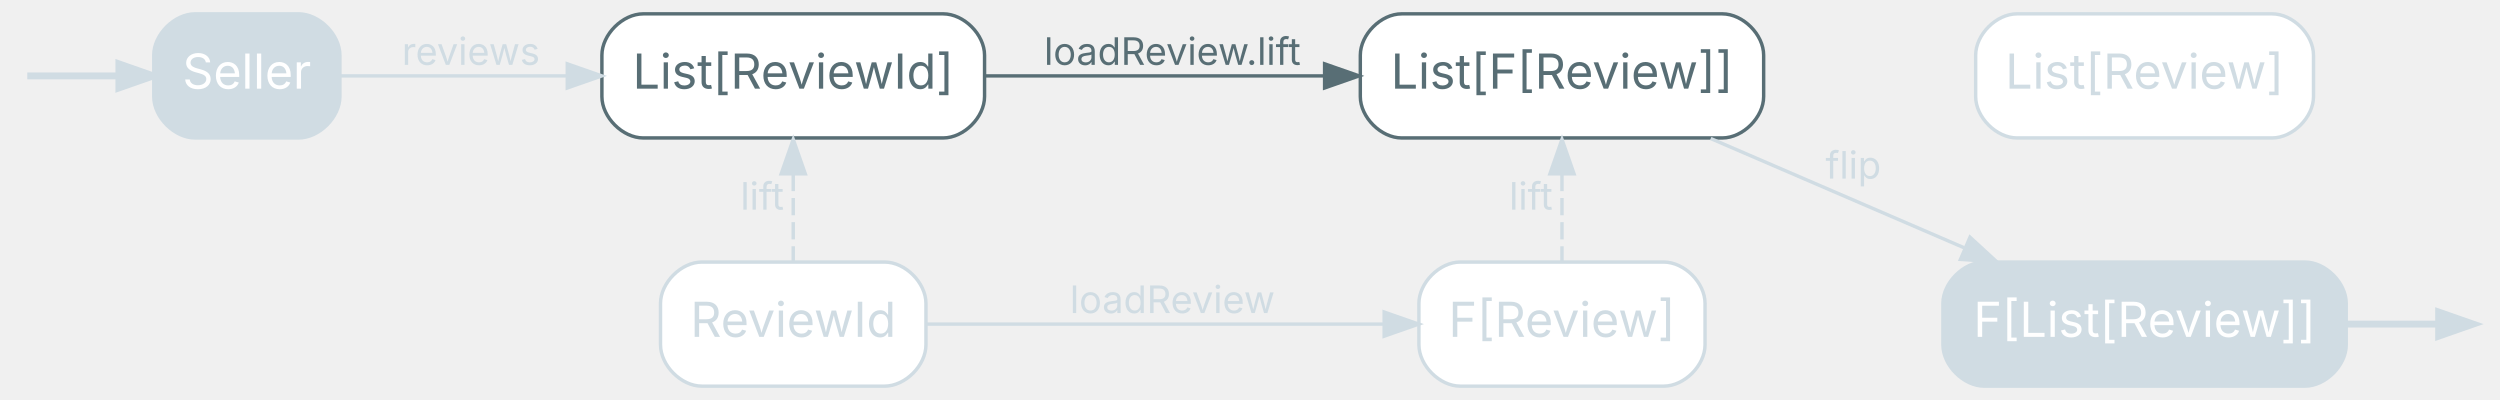
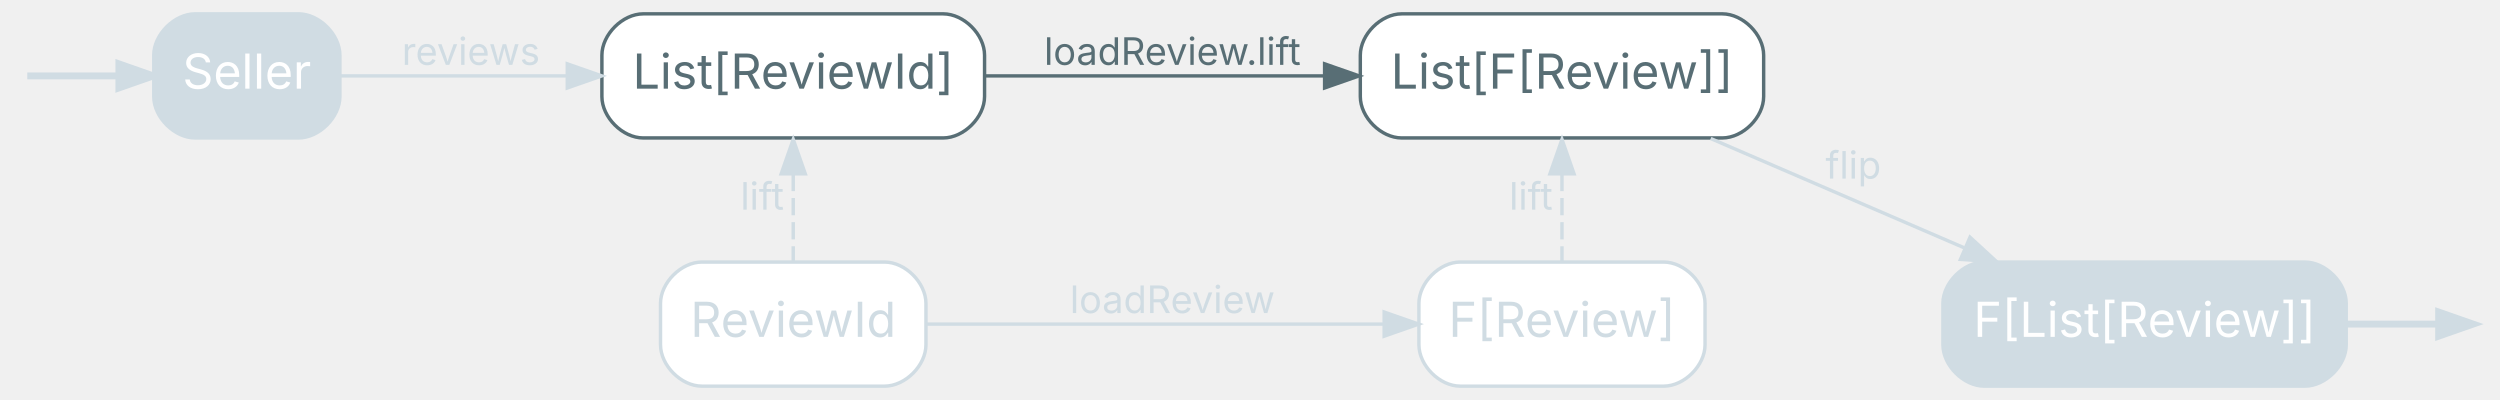
<svg xmlns="http://www.w3.org/2000/svg" width="725pt" height="116pt" viewBox="0.00 0.00 725.20 116.00">
  <g id="graph0" class="graph" transform="scale(1 1) rotate(0) translate(4 112)">
    <g id="node3" class="node start,disabled">
      <path fill="#d0dce3" stroke="#d0dce3" d="M82.6,-108C82.6,-108 52.6,-108 52.6,-108 46.6,-108 40.6,-102 40.6,-96 40.6,-96 40.6,-84 40.6,-84 40.6,-78 46.6,-72 52.6,-72 52.6,-72 82.6,-72 82.6,-72 88.6,-72 94.6,-78 94.6,-84 94.6,-84 94.6,-96 94.6,-96 94.6,-102 88.6,-108 82.6,-108" />
      <text text-anchor="middle" x="67.6" y="-86.3" font-family="Inter,Arial" font-size="14.00" fill="#ffffff">Seller</text>
    </g>
    <g id="edge4" class="edge start,disabled">
      <path fill="none" stroke="#d0dce3" stroke-width="2" d="M3.91,-90C7.37,-90 18.49,-90 30.42,-90" />
      <polygon fill="#d0dce3" stroke="#d0dce3" stroke-width="2" points="30.48,-93.5 40.48,-90 30.48,-86.5 30.48,-93.5" />
    </g>
    <g id="node4" class="node">
      <path fill="#ffffff" stroke="#586e75" d="M269.6,-108C269.6,-108 182.6,-108 182.6,-108 176.6,-108 170.6,-102 170.6,-96 170.6,-96 170.6,-84 170.6,-84 170.6,-78 176.6,-72 182.6,-72 182.6,-72 269.6,-72 269.6,-72 275.6,-72 281.6,-78 281.6,-84 281.6,-84 281.6,-96 281.6,-96 281.6,-102 275.6,-108 269.6,-108" />
      <text text-anchor="middle" x="226.1" y="-86.3" font-family="Inter,Arial" font-size="14.00" fill="#586e75">List[ReviewId]</text>
    </g>
    <g id="edge7" class="edge disabled">
      <path fill="none" stroke="#d0dce3" d="M94.79,-90C112.76,-90 137.42,-90 160.46,-90" />
      <polygon fill="#d0dce3" stroke="#d0dce3" points="160.56,-93.5 170.56,-90 160.56,-86.5 160.56,-93.5" />
      <text text-anchor="middle" x="132.6" y="-93.2" font-family="Inter,Arial" font-size="11.00" fill="#d0dce3">reviews</text>
    </g>
    <g id="node5" class="node">
      <path fill="#ffffff" stroke="#586e75" d="M495.6,-108C495.6,-108 402.6,-108 402.6,-108 396.6,-108 390.6,-102 390.6,-96 390.6,-96 390.6,-84 390.6,-84 390.6,-78 396.6,-72 402.6,-72 402.6,-72 495.6,-72 495.6,-72 501.6,-72 507.6,-78 507.6,-84 507.6,-84 507.6,-96 507.6,-96 507.6,-102 501.6,-108 495.6,-108" />
      <text text-anchor="middle" x="449.1" y="-86.3" font-family="Inter,Arial" font-size="14.00" fill="#586e75">List[F[Review]]</text>
    </g>
    <g id="edge8" class="edge">
      <path fill="none" stroke="#586e75" d="M281.73,-90C311.49,-90 348.58,-90 380.19,-90" />
      <polygon fill="#586e75" stroke="#586e75" points="380.24,-93.5 390.24,-90 380.24,-86.5 380.24,-93.5" />
      <text text-anchor="middle" x="336.1" y="-93.2" font-family="Inter,Arial" font-size="11.00" fill="#586e75">loadReview.lift</text>
    </g>
    <g id="node8" class="node disabled">
      <path fill="#ffffff" stroke="#d0dce3" d="M252.6,-36C252.6,-36 199.6,-36 199.6,-36 193.6,-36 187.6,-30 187.6,-24 187.6,-24 187.6,-12 187.6,-12 187.6,-6 193.6,0 199.6,0 199.6,0 252.6,0 252.6,0 258.6,0 264.6,-6 264.6,-12 264.6,-12 264.6,-24 264.6,-24 264.6,-30 258.6,-36 252.6,-36" />
      <text text-anchor="middle" x="226.1" y="-14.3" font-family="Inter,Arial" font-size="14.00" fill="#d0dce3">ReviewId</text>
    </g>
    <g id="edge1" class="edge lift,disabled">
      <path fill="none" stroke="#d0dce3" stroke-dasharray="5,2" d="M226.1,-61.58C226.1,-53.03 226.1,-43.87 226.1,-36.17" />
      <polygon fill="#d0dce3" stroke="#d0dce3" points="222.6,-61.59 226.1,-71.59 229.6,-61.59 222.6,-61.59" />
      <text text-anchor="middle" x="217.1" y="-51.2" font-family="Inter,Arial" font-size="11.00" fill="#d0dce3">lift</text>
    </g>
    <g id="node6" class="node goal,disabled">
      <path fill="#d0dce3" stroke="#d0dce3" d="M664.6,-36C664.6,-36 571.6,-36 571.6,-36 565.6,-36 559.6,-30 559.6,-24 559.6,-24 559.6,-12 559.6,-12 559.6,-6 565.6,0 571.6,0 571.6,0 664.6,0 664.6,0 670.6,0 676.6,-6 676.6,-12 676.6,-12 676.6,-24 676.6,-24 676.6,-30 670.6,-36 664.6,-36" />
      <text text-anchor="middle" x="618.1" y="-14.3" font-family="Inter,Arial" font-size="14.00" fill="#ffffff">F[List[Review]]</text>
    </g>
    <g id="edge10" class="edge disabled">
      <path fill="none" stroke="#d0dce3" d="M492.24,-71.83C514.58,-62.2 542.19,-50.29 565.77,-40.13" />
      <polygon fill="#d0dce3" stroke="#d0dce3" points="567.46,-43.21 575.26,-36.04 564.69,-36.78 567.46,-43.21" />
      <text text-anchor="middle" x="533.6" y="-60.2" font-family="Inter,Arial" font-size="11.00" fill="#d0dce3">flip</text>
    </g>
-     <g id="node7" class="node disabled">
-       <path fill="#ffffff" stroke="#d0dce3" d="M655.1,-108C655.1,-108 581.1,-108 581.1,-108 575.1,-108 569.1,-102 569.1,-96 569.1,-96 569.1,-84 569.1,-84 569.1,-78 575.1,-72 581.1,-72 581.1,-72 655.1,-72 655.1,-72 661.1,-72 667.1,-78 667.1,-84 667.1,-84 667.1,-96 667.1,-96 667.1,-102 661.1,-108 655.1,-108" />
-       <text text-anchor="middle" x="618.1" y="-86.3" font-family="Inter,Arial" font-size="14.00" fill="#d0dce3">List[Review]</text>
-     </g>
    <g id="node9" class="node disabled">
      <path fill="#ffffff" stroke="#d0dce3" d="M478.6,-36C478.6,-36 419.6,-36 419.6,-36 413.6,-36 407.6,-30 407.6,-24 407.6,-24 407.6,-12 407.6,-12 407.6,-6 413.6,0 419.6,0 419.6,0 478.6,0 478.6,0 484.6,0 490.6,-6 490.6,-12 490.6,-12 490.6,-24 490.6,-24 490.6,-30 484.6,-36 478.6,-36" />
      <text text-anchor="middle" x="449.1" y="-14.3" font-family="Inter,Arial" font-size="14.00" fill="#d0dce3">F[Review]</text>
    </g>
    <g id="edge2" class="edge lift,disabled">
      <path fill="none" stroke="#d0dce3" stroke-dasharray="5,2" d="M449.1,-61.58C449.1,-53.03 449.1,-43.87 449.1,-36.17" />
      <polygon fill="#d0dce3" stroke="#d0dce3" points="445.6,-61.59 449.1,-71.59 452.6,-61.59 445.6,-61.59" />
      <text text-anchor="middle" x="440.1" y="-51.2" font-family="Inter,Arial" font-size="11.00" fill="#d0dce3">lift</text>
    </g>
    <g id="edge5" class="edge goal,disabled">
      <path fill="none" stroke="#d0dce3" stroke-width="2" d="M676.73,-18C686.84,-18 696.32,-18 703.24,-18" />
      <polygon fill="#d0dce3" stroke="#d0dce3" stroke-width="2" points="703.4,-21.5 713.4,-18 703.4,-14.5 703.4,-21.5" />
    </g>
    <g id="edge6" class="edge disabled">
      <path fill="none" stroke="#d0dce3" d="M264.84,-18C301.36,-18 356.96,-18 397.34,-18" />
      <polygon fill="#d0dce3" stroke="#d0dce3" points="397.52,-21.5 407.52,-18 397.52,-14.5 397.52,-21.5" />
      <text text-anchor="middle" x="336.1" y="-21.2" font-family="Inter,Arial" font-size="11.00" fill="#d0dce3">loadReview</text>
    </g>
  </g>
</svg>
